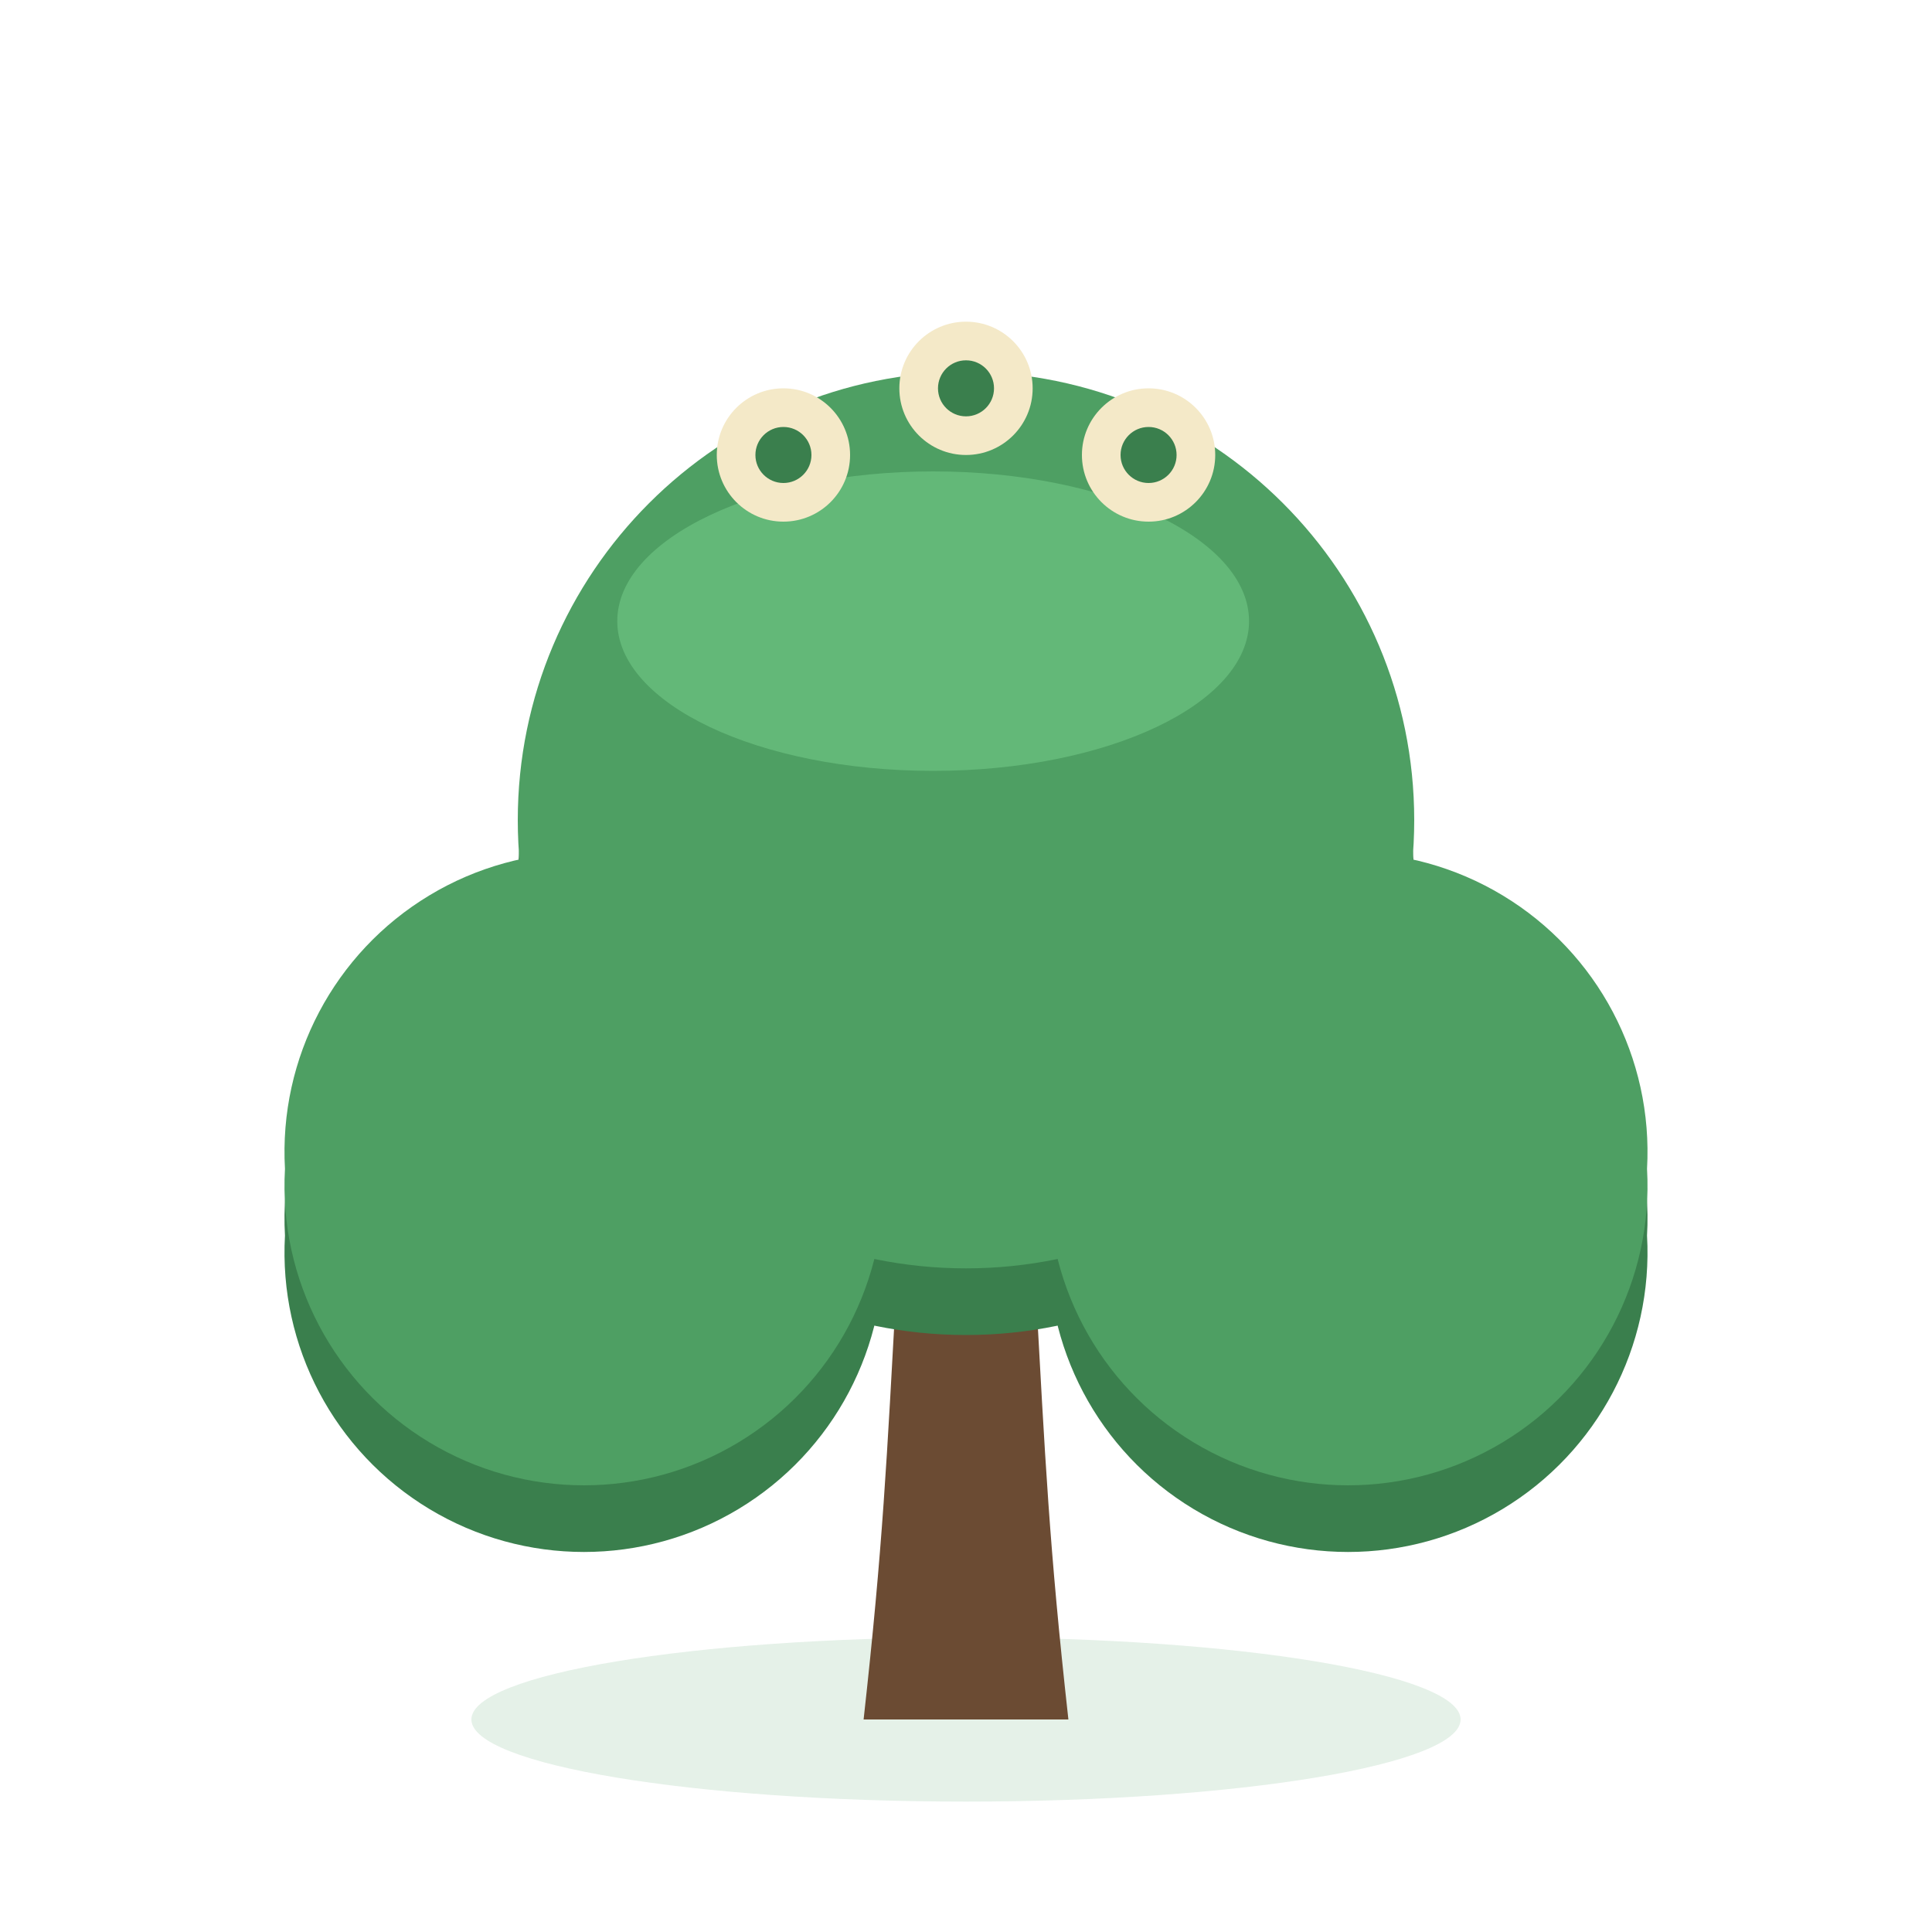
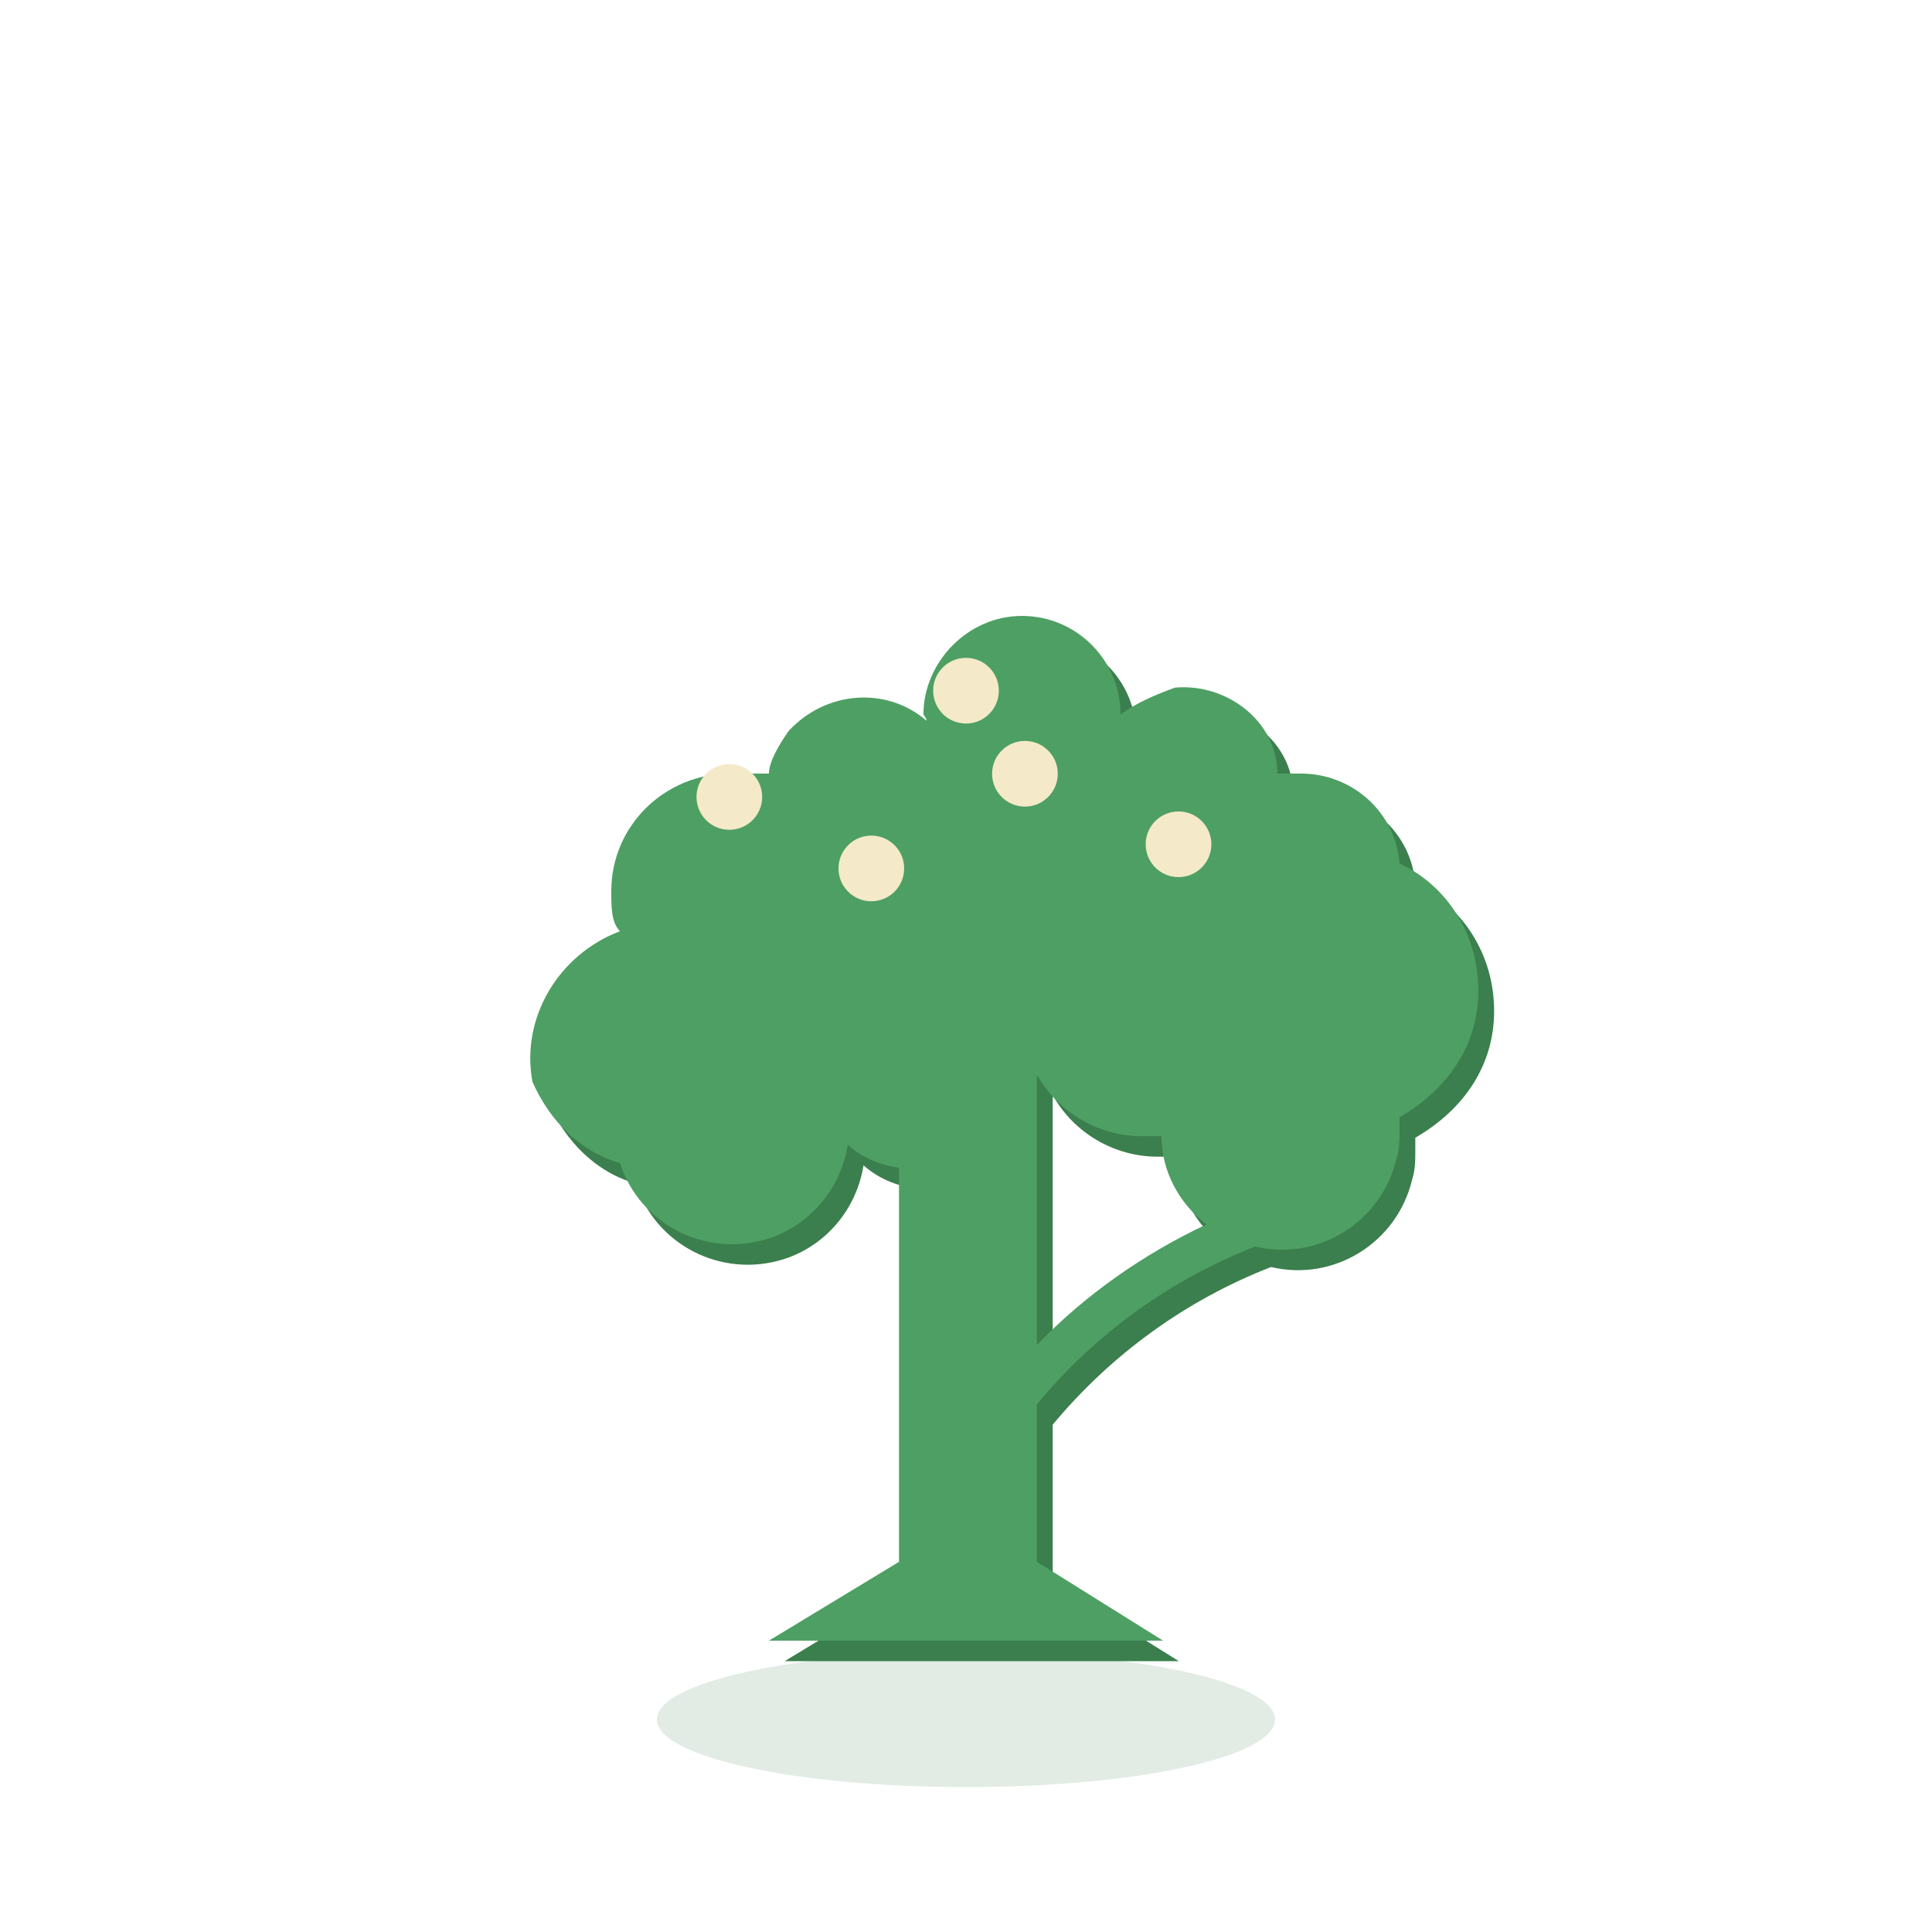
- <svg xmlns="http://www.w3.org/2000/svg" viewBox="0 0 200 200" width="200" height="200" role="img" aria-label="mixed tree, bloom stage">
-   <ellipse cx="100" cy="178" rx="51.2" ry="8.5" fill="#4E9F63" opacity="0.15" />
-   <path d="M 89.4 178 C 91.4 160 91.8 151.1 92.8 133.1 L 107.2 133.1 C 108.2 151.1 108.6 160 110.6 178 Z" fill="#6B4B33" />
-   <path d="M 53.6 91.8 A 46.4 46.4 0 1 0 146.4 91.8 A 46.4 46.4 0 1 0 53.6 91.8 Z M 29.5 127.9 A 31 31 0 1 0 91.4 127.9 A 31 31 0 1 0 29.5 127.9 Z M 108.6 127.9 A 31 31 0 1 0 170.5 127.9 A 31 31 0 1 0 108.6 127.9 Z" fill="#3A7F4D" />
-   <path d="M 53.6 84.9 A 46.4 46.4 0 1 0 146.4 84.9 A 46.4 46.4 0 1 0 53.6 84.9 Z M 29.5 121 A 31 31 0 1 0 91.4 121 A 31 31 0 1 0 29.5 121 Z M 108.6 121 A 31 31 0 1 0 170.5 121 A 31 31 0 1 0 108.6 121 Z" fill="#4E9F63" />
-   <ellipse cx="96.6" cy="64.3" rx="32.7" ry="15.5" fill="#63B878" />
-   <circle cx="81.1" cy="47.1" r="6.9" fill="#F4E9C8" />
-   <circle cx="81.1" cy="47.1" r="2.9" fill="#3A7F4D" />
-   <circle cx="100" cy="40.2" r="6.9" fill="#F4E9C8" />
-   <circle cx="100" cy="40.2" r="2.9" fill="#3A7F4D" />
-   <circle cx="118.9" cy="47.1" r="6.9" fill="#F4E9C8" />
-   <circle cx="118.9" cy="47.1" r="2.9" fill="#3A7F4D" />
+ <svg xmlns="http://www.w3.org/2000/svg" viewBox="0 0 200 200">
+   <ellipse cx="100" cy="178" rx="32" ry="7" fill="#3A7F4D" opacity="0.15" />
+   <g transform="translate(38.80 55.60) scale(8.160)">
+     <path d="M14 5.75c0-.69-.38-1.32-1-1.61c-.05-.65-.6-1.14-1.25-1.14h-.3c0-.66-.64-1.15-1.3-1.09c-.25.09-.5.2-.69.34C9.46 1.56 8.9 1 8.21 1s-1.25.59-1.25 1.25c0 0 .04.05.04.08c-.51-.44-1.28-.38-1.75.13c-.12.17-.25.39-.25.54h-.49C3.68 3 3 3.66 3 4.49c0 .2 0 .4.11.51c-.79.3-1.26 1.11-1.11 1.91c.22.5.61.89 1.11 1.03c.25.78 1.09 1.21 1.88.96c.53-.17.92-.63 1.01-1.19c.18.16.41.26.65.29v5L5 14h5l-1.6-1v-2c.74-.89 1.69-1.58 2.77-2c.8.19 1.6-.31 1.79-1.11c.04-.12.04-.25.04-.37v-.16c.62-.36 1-.92 1-1.61m-5.6 4.5V6.82c.27.48.78.78 1.33.78h.25c0 .44.22.85.57 1.12c-.79.37-1.55.9-2.15 1.53" fill="#3A7F4D" transform="translate(0.20 0.26)" />
+     <path d="M14 5.75c0-.69-.38-1.32-1-1.61c-.05-.65-.6-1.14-1.25-1.14h-.3c0-.66-.64-1.15-1.3-1.09c-.25.09-.5.2-.69.34C9.46 1.56 8.9 1 8.21 1s-1.25.59-1.25 1.25c0 0 .04.05.04.08c-.51-.44-1.28-.38-1.75.13c-.12.17-.25.39-.25.54h-.49C3.68 3 3 3.66 3 4.49c0 .2 0 .4.11.51c-.79.3-1.26 1.11-1.11 1.91c.22.5.61.89 1.11 1.03c.25.78 1.09 1.21 1.88.96c.53-.17.92-.63 1.01-1.19c.18.16.41.26.65.29v5L5 14h5l-1.6-1v-2c.74-.89 1.69-1.58 2.77-2c.8.19 1.6-.31 1.79-1.11c.04-.12.04-.25.04-.37v-.16c.62-.36 1-.92 1-1.61m-5.6 4.5V6.82c.27.48.78.78 1.33.78h.25c0 .44.22.85.57 1.12c-.79.37-1.55.9-2.15 1.53" fill="#4E9F63" />
+   </g>
+   <circle cx="75.5" cy="82.5" r="3.4" fill="#F4E9C8" />
+   <circle cx="90.2" cy="89.9" r="3.4" fill="#F4E9C8" />
+   <circle cx="106.1" cy="80.1" r="3.4" fill="#F4E9C8" />
+   <circle cx="122.0" cy="87.4" r="3.4" fill="#F4E9C8" />
+   <circle cx="100.0" cy="71.5" r="3.4" fill="#F4E9C8" />
</svg>
